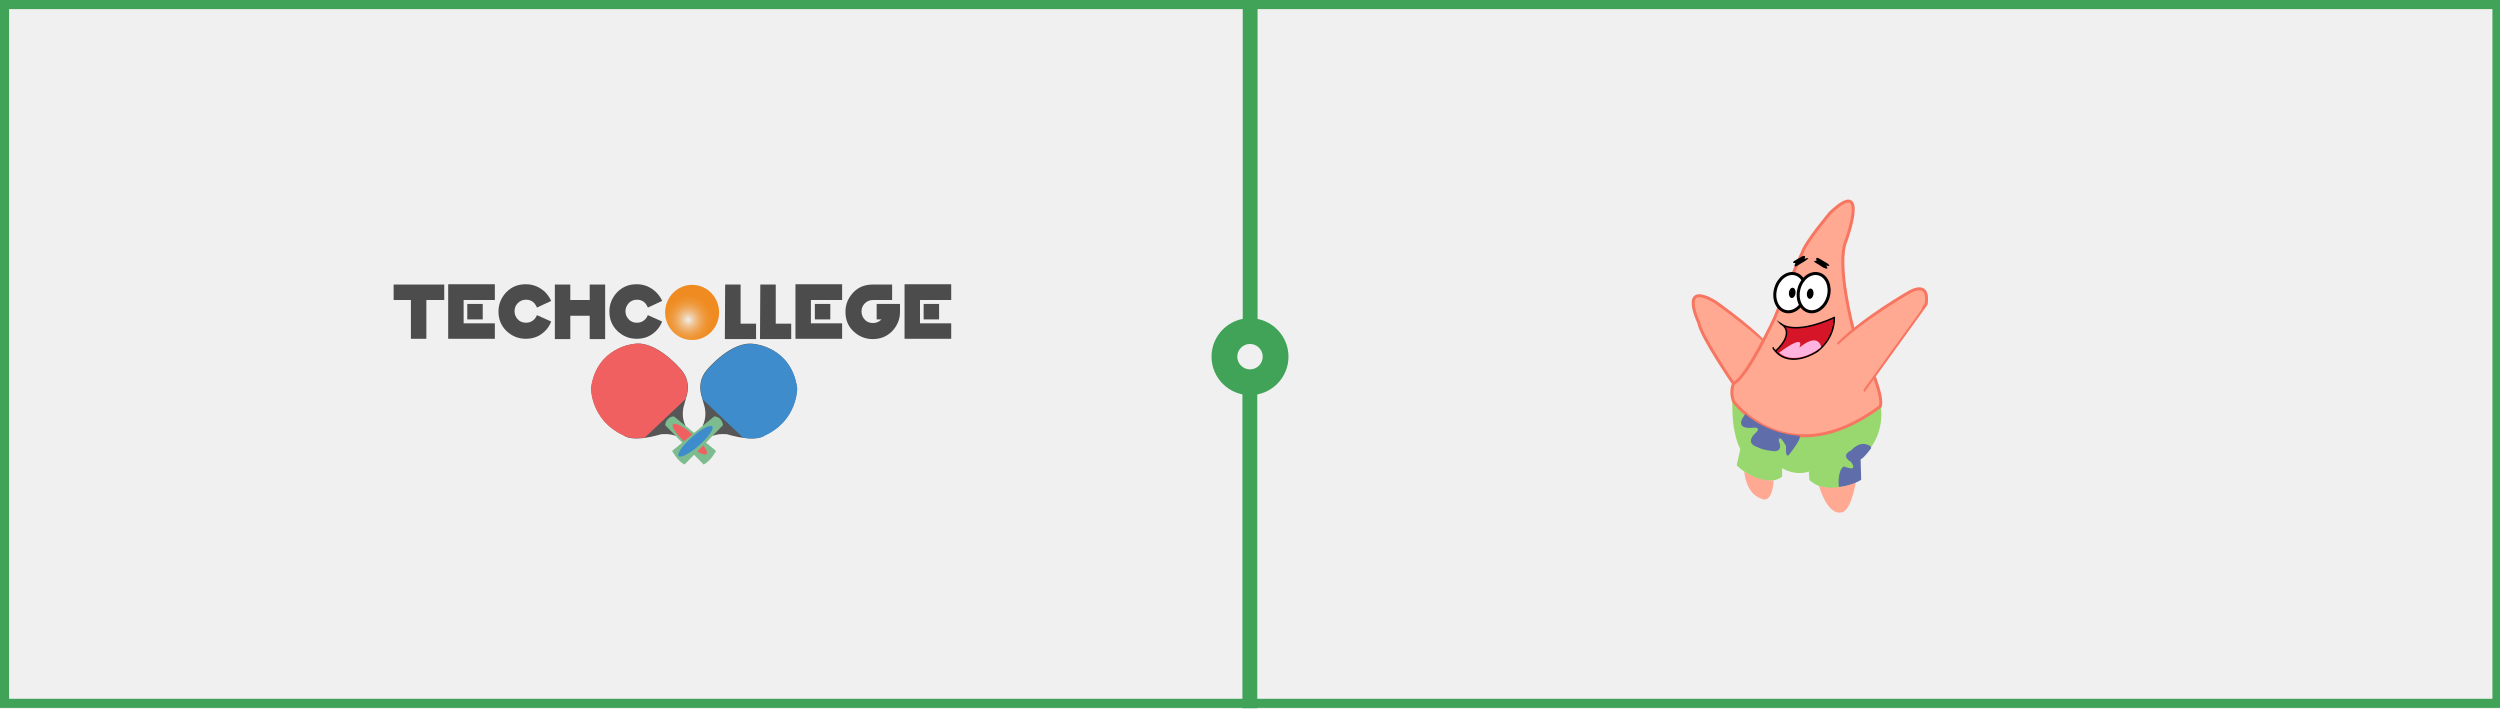
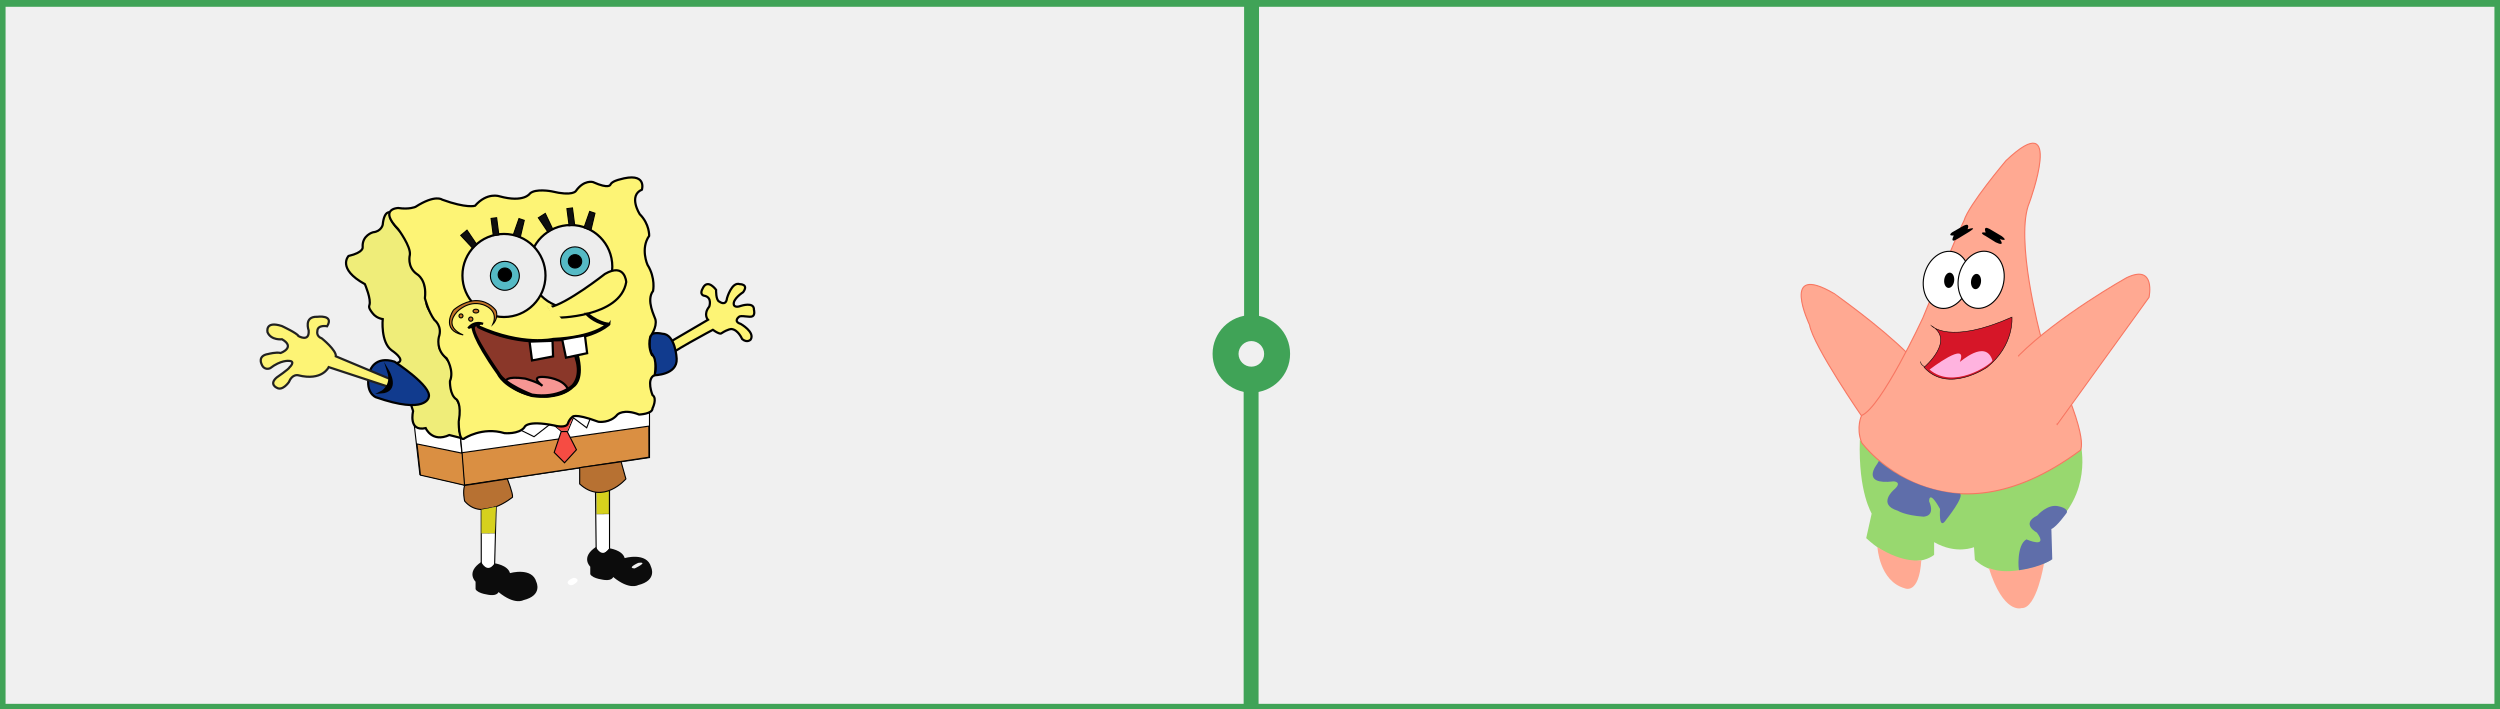
- <svg xmlns="http://www.w3.org/2000/svg" version="1.1" id="Layer_1" x="0px" y="0px" viewBox="0 0 825 233.7" style="enable-background:new 0 0 825 233.7;" xml:space="preserve">
+ <svg xmlns="http://www.w3.org/2000/svg" version="1.1" x="0px" y="0px" viewBox="0 0 2245.2 636" style="enable-background:new 0 0 2245.2 636;" xml:space="preserve">
  <style type="text/css">
- 	.st0{fill:none;stroke:#40A357;stroke-width:3;stroke-miterlimit:10;}
+ 	.st0{fill:none;stroke:#40A357;stroke-width:10;stroke-miterlimit:10;}
	.st1{fill:#40A357;}
- 	.st2{fill:#565656;}
- 	.st3{fill:#F06060;}
- 	.st4{fill:#7DBC8E;}
- 	.st5{fill:#3F8CCC;}
- 	.st6{fill:#4C4C4C;}
- 	.st7{fill:url(#SVGID_1_);}
- 	.st8{opacity:8.000000e-02;fill:#333333;enable-background:new    ;}
- 	.st9{fill:#FFFFFF;stroke:#000000;stroke-miterlimit:10;}
- 	.st10{fill:#98D86F;}
- 	.st11{fill:#FFA992;stroke:#F77661;stroke-miterlimit:10;}
- 	.st12{fill:#FFA992;}
- 	.st13{fill:#D61628;stroke:#000000;stroke-width:0.5;stroke-miterlimit:10;}
- 	.st14{fill:#FFB3DF;}
- 	.st15{fill:#5F6EAA;}
- 	.st16{fill:none;stroke:#000000;stroke-width:0.5;stroke-miterlimit:10;}
+ 	.st2{fill:#98D86F;}
+ 	.st3{fill:#FFA992;stroke:#F77661;stroke-miterlimit:10;}
+ 	.st4{fill:#FFA992;}
+ 	.st5{fill:#FFFFFF;stroke:#000000;stroke-miterlimit:10;}
+ 	.st6{fill:#D61628;stroke:#000000;stroke-width:0.5;stroke-miterlimit:10;}
+ 	.st7{fill:#FFB3DF;}
+ 	.st8{fill:#5F6EAA;}
+ 	.st9{fill:none;stroke:#000000;stroke-width:0.5;stroke-miterlimit:10;}
+ 	.st10{fill:#FFFFFF;}
+ 	.st11{fill:#FDF475;stroke:#000000;stroke-width:2;stroke-miterlimit:10;}
+ 	.st12{fill:#113B8E;stroke:#000000;stroke-width:2;stroke-miterlimit:10;}
+ 	.st13{fill:#EFED79;stroke:#000000;stroke-width:2;stroke-miterlimit:10;}
+ 	.st14{fill:#DA8F42;stroke:#000000;stroke-miterlimit:10;}
+ 	.st15{fill:#F64C43;}
+ 	.st16{fill:#F64C43;stroke:#000000;stroke-miterlimit:10;}
+ 	.st17{fill:#EDEDED;stroke:#000000;stroke-width:2;stroke-miterlimit:10;}
+ 	.st18{fill:#55BAC5;stroke:#000000;stroke-miterlimit:10;}
+ 	.st19{stroke:#000000;stroke-miterlimit:10;}
+ 	.st20{fill:#0F0F0F;stroke:#000000;stroke-miterlimit:10;}
+ 	.st21{fill:#FDF475;}
+ 	.st22{fill:#C37427;stroke:#000000;stroke-miterlimit:10;}
+ 	.st23{fill:#8A3729;stroke:#000000;stroke-miterlimit:10;}
+ 	.st24{fill:#F69693;stroke:#000000;stroke-width:2;stroke-miterlimit:10;}
+ 	.st25{fill:#0F0F0F;stroke:#000000;stroke-width:2;stroke-miterlimit:10;}
+ 	.st26{fill:#FFFFFF;stroke:#000000;stroke-width:2;stroke-miterlimit:10;}
+ 	.st27{fill:#D6D11D;stroke:#262626;stroke-width:0.25;stroke-miterlimit:10;}
+ 	.st28{fill:#0C0C0C;}
+ 	.st29{fill:#B77132;stroke:#000000;stroke-miterlimit:10;}
+ 	.st30{fill:#EFEFEF;}
+ 	.st31{fill:#FDF475;stroke:#212121;stroke-width:2;stroke-miterlimit:10;}
+ 	.st32{fill:#113B8E;}
+ 	.st33{stroke:#000000;stroke-width:2;stroke-miterlimit:10;}
</style>
-   <rect x="1.5" y="1.5" class="st0" width="822.5" height="230.6" />
-   <g>
+   <g id="Layer_1">
+     <rect x="0" y="1.1" class="st0" width="2245.2" height="636" />
    <g>
-       <path class="st1" d="M412.5,113.1c0.9,0,1.7,0.1,2.5,0.2V2.2h-4.9v111.2C410.9,113.2,411.6,113.1,412.5,113.1z" />
-       <path class="st1" d="M412.5,122.7c-0.9,0-1.7-0.1-2.5-0.2v111.2h4.9V122.4C414.2,122.5,413.4,122.7,412.5,122.7z" />
+       <g>
+         <path class="st1" d="M1123.8,305.2c2.5,0,4.7,0.3,6.9,0.5V1h-13.4v305C1119.5,305.4,1121.4,305.2,1123.8,305.2z" />
+         <path class="st1" d="M1123.8,331.5c-2.5,0-4.7-0.3-6.9-0.5v305h13.4V330.7C1128.5,331,1126.3,331.5,1123.8,331.5z" />
+       </g>
+       <path class="st1" d="M1123.8,283c-19.2,0-34.8,15.6-34.8,34.8c0,19.2,15.6,34.8,34.8,34.8c19.2,0,34.8-15.6,34.8-34.8    C1158.7,298.6,1143,283,1123.8,283z M1123.8,329.3c-6.3,0-11.5-5.2-11.5-11.5s5.2-11.5,11.5-11.5c6.3,0,11.5,5.2,11.5,11.5    C1135.4,324.1,1130.2,329.3,1123.8,329.3z" />
    </g>
-     <path class="st1" d="M412.5,105c-7,0-12.7,5.7-12.7,12.7s5.7,12.7,12.7,12.7s12.7-5.7,12.7-12.7S419.5,105,412.5,105z M412.5,121.9   c-2.3,0-4.2-1.9-4.2-4.2c0-2.3,1.9-4.2,4.2-4.2c2.3,0,4.2,1.9,4.2,4.2S414.8,121.9,412.5,121.9z" />
-   </g>
-   <path class="st2" d="M226.2,140.4c0,0-1.7-2.9-0.4-6.9c1.7-5.8-0.4,0-0.4,0s4-6.2-0.6-11.5c0,0-8.1-9.8-15.6-8.5  c0,0-12.2,1-14.1,14.5c0,0-0.2,10.7,10.8,15.7c0,0,2.3,2.5,12.3-0.4c0,0,2.8-0.3,4.6,0.5L226.2,140.4z" />
-   <path class="st3" d="M226.3,131.6c0.2-0.7,0.1-0.7,0-0.4c0.8-2.3,1.3-5.8-1.6-9.2c0,0-8.1-9.8-15.6-8.5c0,0-12.2,1-14.1,14.5  c0,0-0.2,10.7,10.8,15.7c0,0,1.6,1.4,7,0.7L226.3,131.6z" />
-   <path class="st4" d="M236.3,148.8c0,0-1.7,3.3-4.1,4.5l-12.7-13c0,0,0.2-2.7,2.9-2.9L236.3,148.8z" />
-   <ellipse transform="matrix(0.6605 -0.7509 0.7509 0.6605 -31.5075 220.1147)" class="st3" cx="227.6" cy="144.9" rx="1.8" ry="7.4" />
-   <path class="st2" d="M231.9,140.4c0,0,1.7-2.9,0.4-6.9c-1.7-5.8,0.4,0,0.4,0s-4-6.2,0.6-11.5c0,0,8.1-9.8,15.6-8.5  c0,0,12.2,1,14.1,14.5c0,0,0.2,10.7-10.8,15.7c0,0-2.3,2.5-12.3-0.4c0,0-2.8-0.3-4.6,0.5L231.9,140.4z" />
-   <path class="st5" d="M231.8,131.7c-0.2-0.7-0.1-0.7,0-0.4c-0.8-2.3-1.3-5.8,1.6-9.2c0,0,8.1-9.8,15.6-8.5c0,0,12.2,1,14.1,14.5  c0,0,0.2,10.7-10.8,15.7c0,0-1.6,1.4-7,0.7L231.8,131.7z" />
-   <path class="st4" d="M221.8,148.8c0,0,1.7,3.3,4.1,4.5l12.7-13c0,0-0.2-2.7-2.9-2.9L221.8,148.8z" />
-   <ellipse transform="matrix(0.7509 -0.6605 0.6605 0.7509 -38.9898 187.8759)" class="st5" cx="229.5" cy="145.6" rx="7.4" ry="1.8" />
-   <g>
-     <path class="st6" d="M140.7,99v12.8h-5.1V99h-5.7v-5.1h16.7V99H140.7z" />
-     <path class="st6" d="M153,106.7h10.3v5.1h-15.4v-18h15.4V99H153V106.7z M154.2,100.3h5.1v5.1h-5.1V100.3z" />
-     <path class="st6" d="M179.9,109.2c-1.8,1.8-3.9,2.6-6.4,2.6s-4.6-0.9-6.4-2.6c-1.8-1.8-2.6-3.9-2.6-6.4s0.9-4.6,2.6-6.4   c1.8-1.8,3.9-2.6,6.4-2.6s4.6,0.9,6.4,2.6c0.9,0.9,1.5,1.9,2,2.9l-4.7,2.2c-0.2-0.5-0.5-1-0.9-1.5c-0.8-0.8-1.7-1.1-2.7-1.1   c-1.1,0-2,0.4-2.7,1.1c-0.8,0.8-1.1,1.7-1.1,2.7c0,1.1,0.4,2,1.1,2.7c0.7,0.8,1.7,1.1,2.7,1.1c1.1,0,2-0.4,2.7-1.1   c0.4-0.4,0.7-0.9,0.9-1.4l4.7,2.1C181.4,107.4,180.7,108.4,179.9,109.2z" />
-     <path class="st6" d="M183.1,93.9h5.1V99h6.4v-5.1h5.1v18h-5.1v-7.7h-6.4v7.7h-5.1V93.9z" />
-     <path class="st6" d="M216.5,109.2c-1.8,1.8-3.9,2.6-6.4,2.6s-4.6-0.9-6.4-2.6c-1.8-1.8-2.6-3.9-2.6-6.4s0.9-4.6,2.6-6.4   c1.8-1.8,3.9-2.6,6.4-2.6s4.6,0.9,6.4,2.6c0.9,0.9,1.6,1.9,2,2.9l-4.7,2.2c-0.2-0.5-0.5-1-0.9-1.5c-0.8-0.8-1.7-1.1-2.7-1.1   c-1.1,0-2,0.4-2.7,1.1c-0.7,0.8-1.1,1.7-1.1,2.7c0,1.1,0.4,2,1.1,2.7c0.7,0.8,1.7,1.1,2.7,1.1c1.1,0,2-0.4,2.7-1.1   c0.4-0.4,0.7-0.9,0.9-1.4l4.7,2.1C218,107.4,217.3,108.4,216.5,109.2z" />
-     <path class="st6" d="M239.3,93.9h5.1v12.9h5.1v5.1h-10.3L239.3,93.9L239.3,93.9z" />
-     <path class="st6" d="M250.9,93.9h5.1v12.9h5.1v5.1h-10.3L250.9,93.9L250.9,93.9z" />
-     <path class="st6" d="M267.6,106.7h10.3v5.1h-15.4v-18h15.4V99h-10.3V106.7z M268.9,100.3h5.1v5.1h-5.1V100.3z" />
-     <path class="st6" d="M288.1,99c-1.1,0-2,0.4-2.7,1.1c-0.8,0.8-1.1,1.7-1.1,2.7c0,1.1,0.4,2,1.1,2.7c0.7,0.8,1.7,1.1,2.7,1.1   s2-0.4,2.7-1.1l0.1-0.1h-1.6v-5.1h7.7v2.6c0,2.5-0.9,4.6-2.6,6.4c-1.8,1.8-3.9,2.6-6.4,2.6s-4.6-0.9-6.4-2.6s-2.6-3.9-2.6-6.4   s0.9-4.6,2.6-6.4s3.9-2.6,6.4-2.6h6.4V99H288.1z" />
-     <path class="st6" d="M303.6,106.7h10.3v5.1h-15.4v-18h15.4V99h-10.3V106.7z M304.8,100.3h5.1v5.1h-5.1V100.3z" />
-   </g>
-   <g>
-     <radialGradient id="SVGID_1_" cx="220.811" cy="369.514" r="9.092" gradientTransform="matrix(0.98 0 0 1 10.7341 -263.9936)" gradientUnits="userSpaceOnUse">
-       <stop offset="0" style="stop-color:#FFFFFF" />
-       <stop offset="8.510865e-02" style="stop-color:#FFEDD8" />
-       <stop offset="0.208" style="stop-color:#FFD5A7" />
-       <stop offset="0.335" style="stop-color:#FFC17D" />
-       <stop offset="0.462" style="stop-color:#FFB05B" />
-       <stop offset="0.591" style="stop-color:#FFA340" />
-       <stop offset="0.722" style="stop-color:#FF9A2D" />
-       <stop offset="0.857" style="stop-color:#FF9522" />
-       <stop offset="1" style="stop-color:#FF931E" />
-     </radialGradient>
-     <ellipse class="st7" cx="228.4" cy="103.1" rx="8.9" ry="9.1" />
-     <ellipse class="st8" cx="228.4" cy="103.1" rx="8.9" ry="9.1" />
-   </g>
-   <path class="st9" d="M341.3,447.1" />
-   <g>
-     <path class="st10" d="M571.7,131.9c0,0,21.1,25.6,48.8,1.1c0,0,2.7,11-6.8,18.5l0.2,6.9c0,0-9.9,6.2-16.8,0l-0.2-2.8   c0,0-3.9,1.7-8.8-1.1v2.8c0,0-5.6,4.9-15-3.7l1.2-5.4C574.4,148.2,571.3,143.7,571.7,131.9z" />
+     <path class="st2" d="M1670.3,395c0,0,85.8,104.1,198.4,4.5c0,0,11,44.7-27.6,75.2l0.8,28.1c0,0-40.2,25.2-68.3,0l-0.8-11.4   c0,0-15.9,6.9-35.8-4.5v11.4c0,0-22.8,19.9-61-15l4.9-22C1681.3,461.3,1668.7,443,1670.3,395z" />
    <g>
-       <path class="st11" d="M582.4,113c0,0-7.6,14.3-10,14.1c0,0-11-15.9-11.8-20.6c0,0-6.7-14,5.4-6.9C566,99.6,576,106.6,582.4,113z" />
-       <path class="st12" d="M584.6,115.3c0,0-7.6,14.3-10,14.1c0,0-11-15.9-11.8-20.6c0,0-6.7-14,5.4-6.9    C568.1,101.9,578.1,108.9,584.6,115.3z" />
-       <animateTransform accumulate="none" additive="replace" attributeName="transform" attributeType="XML" begin=".1" calcMode="linear" dur="1.1s" fill="remove" id="lines" repeatCount="indefinite" restart="always" type="translate" values="0,2;0,-2;0,2">
+       <path class="st3" d="M1713.8,318.1c0,0-30.9,58.1-40.7,57.3c0,0-44.7-64.6-48-83.7c0,0-27.2-56.9,22-28.1    C1647.1,263.7,1687.8,292.1,1713.8,318.1z" />
+       <path class="st4" d="M1722.7,327.5c0,0-30.9,58.1-40.7,57.3c0,0-44.7-64.6-48-83.7c0,0-27.2-56.9,22-28.1    C1655.6,273,1696.3,301.5,1722.7,327.5z" />
+       <animateTransform accumulate="none" additive="replace" attributeName="transform" attributeType="XML" begin=".1" calcMode="linear" dur="1.1s" fill="remove" id="lines" repeatCount="indefinite" restart="always" type="translate" values="0,6;0,-6;0,6">
			</animateTransform>
    </g>
-     <path class="st11" d="M611.6,108.8c0,0-5.8-21.6-2.4-29.4c0,0,7.9-21.6-5.2-9.2c0,0-8.3,9.8-9.3,13.3c0,0-1.4,2.6-9.1,21.5   c0,0-9.2,19.8-13.5,21.5c0,0-1.3,2.6,0,6c0,0,17.8,24.3,48.3,1.7C620.4,134.1,623,131.6,611.6,108.8z" />
-     <ellipse transform="matrix(0.2597 -0.9657 0.9657 0.2597 344.0742 642.022)" class="st9" cx="590.8" cy="96.6" rx="6.4" ry="5" />
-     <ellipse transform="matrix(0.2597 -0.9657 0.9657 0.2597 349.7879 649.4526)" class="st9" cx="598.5" cy="96.6" rx="6.4" ry="5" />
-     <path class="st13" d="M587.5,106.7c0,0,3.9,4.3,17.8-1.9c0,0,0.6,6.2-5.5,11.1c0,0-8.6,5.9-13.9,0   C586,115.8,592.9,109.9,587.5,106.7z" />
-     <path class="st12" d="M600.2,160.2c0,0,3.9,2.2,12.2-1c0,0-1.6,10.1-5,9.9C607.4,169.1,603.4,170.5,600.2,160.2z" />
-     <path class="st12" d="M575.6,155.6c0,0,0.4,7.5,6,9.1c0,0,3.2,1.6,3.7-6.2C585.3,158.5,581.4,159.3,575.6,155.6z" />
-     <path class="st14" d="M601,114.4c-0.5,1-8.7,6.5-13.9,2c0,0,8.7-6.7,6.7-1.7C593.8,114.8,599.5,109.5,601,114.4z" />
+     <path class="st3" d="M1832.5,301.1c0,0-23.6-87.8-9.8-119.5c0,0,32.1-87.8-21.1-37.4c0,0-33.7,39.8-37.8,54.1c0,0-5.7,10.6-37,87.4   c0,0-37.4,80.5-54.9,87.4c0,0-5.3,10.6,0,24.4c0,0,72.4,98.8,196.4,6.9C1868.3,403.9,1878.8,393.8,1832.5,301.1z" />
+     <ellipse transform="matrix(0.2597 -0.9657 0.9657 0.2597 1051.228 1874.015)" class="st5" cx="1747.9" cy="251.4" rx="26" ry="20.3" />
+     <ellipse transform="matrix(0.2597 -0.9657 0.9657 0.2597 1074.464 1904.282)" class="st5" cx="1779.3" cy="251.3" rx="26" ry="20.3" />
+     <path class="st6" d="M1734.5,292.5c0,0,15.9,17.5,72.4-7.7c0,0,2.4,25.2-22.4,45.1c0,0-35,24-56.5,0   C1728.4,329.5,1756.5,305.5,1734.5,292.5z" />
+     <path class="st4" d="M1786.1,510c0,0,15.9,8.9,49.6-4.1c0,0-6.5,41.1-20.3,40.2C1815.4,546.2,1799.2,551.9,1786.1,510z" />
+     <path class="st4" d="M1686.1,491.3c0,0,1.6,30.5,24.4,37c0,0,13,6.5,15-25.2C1725.6,503.1,1709.7,506.4,1686.1,491.3z" />
+     <path class="st7" d="M1789.4,323.8c-2,4.1-35.4,26.4-56.5,8.1c0,0,35.4-27.2,27.2-6.9C1760.1,325.5,1783.3,303.9,1789.4,323.8z" />
    <g>
-       <path class="st11" d="M615.3,128.5l20.3-28.1c0,0,1.6-7.5-5-4.3c0,0-15,8.4-23.8,17.2L615.3,128.5z" />
-       <path class="st12" d="M613.9,130.1l20.3-28.1c0,0,1.6-7.5-5-4.3c0,0-15,8.4-23.8,17.2L613.9,130.1z" />
-       <animateTransform accumulate="none" additive="replace" attributeName="transform" attributeType="XML" begin=".1" calcMode="linear" dur="1.1s" fill="remove" id="lines" repeatCount="indefinite" restart="always" type="translate" values="0,2;0,-2;0,2">
+       <path class="st3" d="M1847.5,381.2l82.5-114.2c0,0,6.5-30.5-20.3-17.5c0,0-61,34.1-96.8,69.9L1847.5,381.2z" />
+       <path class="st4" d="M1841.8,387.7l82.5-114.2c0,0,6.5-30.5-20.3-17.5c0,0-61,34.1-96.8,69.9L1841.8,387.7z" />
+       <animateTransform accumulate="none" additive="replace" attributeName="transform" attributeType="XML" begin=".1" calcMode="linear" dur="1.1s" fill="remove" id="lines" repeatCount="indefinite" restart="always" type="translate" values="0,6;0,-6;0,6">
			</animateTransform>
    </g>
-     <ellipse transform="matrix(0.1187 -0.9929 0.9929 0.1187 425.3194 672.3801)" cx="591.4" cy="96.6" rx="1.7" ry="1.1" />
-     <ellipse transform="matrix(0.1187 -0.9929 0.9929 0.1187 430.2388 678.5737)" cx="597.4" cy="96.9" rx="1.7" ry="1.1" />
-     <path class="st15" d="M575.5,137.3c0,0-3.8,4.7,3.7,3.8c0,0,2.1,0.1,0,1.9c0,0-3.7,3.2,0.9,4.6c0,0,1.5,1,5.6,1.3   c0,0,2.8,0.1,1.3-3.4c0,0-0.1-2.8,2.4,1.7c0,0-0.4,5.1,1.4,2.3c0,0,4-5,3-5.7c0,0-9.7-0.2-17.9-7.2" />
-     <path class="st15" d="M608.5,153.9c0,0,5,2.2,2.3-1.5c0,0-3.7-1.9,0.1-3.8c0,0,2.3-2.7,4.8-2c0,0,2.1,0.4,1.7,1.4   c0,0-2.2,3.1-3.4,3.6l0.2,6.7c0,0-2.3,1.7-7.3,2.4C606.7,160.8,606.3,155.1,608.5,153.9" />
-     <path d="M599.5,86.1c0,0-0.7-1.6,0.8-0.8l2.7,1.6c0,0,1.8,1.3-0.4,0.7c0,0,1.4,1.8-0.9,0.7l-2.4-1.5   C599.4,86.9,597.7,85.9,599.5,86.1z ">
+     <ellipse transform="matrix(0.1187 -0.9929 0.9929 0.1187 1292.83 1959.915)" cx="1750.5" cy="251.7" rx="6.9" ry="4.5" />
+     <ellipse transform="matrix(0.1187 -0.9929 0.9929 0.1187 1312.977 1984.824)" cx="1774.6" cy="252.8" rx="6.9" ry="4.5" />
+     <path class="st8" d="M1685.7,416.9c0,0-15.4,19.1,15,15.4c0,0,8.5,0.4,0,7.7c0,0-15,13,3.7,18.7c0,0,6.1,4.1,22.8,5.3   c0,0,11.4,0.4,5.3-13.8c0,0-0.4-11.4,9.8,6.9c0,0-1.6,20.7,5.7,9.4c0,0,16.3-20.3,12.2-23.2c0,0-39.4-0.8-72.8-29.3" />
+     <path class="st8" d="M1819.9,484.4c0,0,20.3,8.9,9.4-6.1c0,0-15-7.7,0.4-15.4c0,0,9.4-11,19.5-8.1c0,0,8.5,1.6,6.9,5.7   c0,0-8.9,12.6-13.8,14.6l0.8,27.2c0,0-9.4,6.9-29.7,9.8C1812.6,512.5,1810.9,489.3,1819.9,484.4" />
+     <path d="M1783.3,208.8c0,0-2.8-6.5,3.3-3.3l11,6.5c0,0,7.3,5.3-1.6,2.8c0,0,5.7,7.3-3.7,2.8l-9.8-6.1   C1782.9,212,1776,208,1783.3,208.8z ">
      <animateTransform accumulate="none" additive="replace" attributeName="transform" attributeType="XML" begin=".1" calcMode="linear" dur="1.2s" fill="remove" id="lines" repeatCount="indefinite" restart="always" type="translate" values="0,1;2,0;0,1">
			</animateTransform>
    </path>
-     <path d="M595.5,85.4c0,0,0.7-1.5-0.8-0.8l-2.6,1.5c0,0-1.1,0.8,0.4,0.7c0,0-1.1,2,0.9,0.7l2.3-1.4   C595.6,86.1,598.2,84.6,595.5,85.4z ">
+     <path d="M1767,205.9c0,0,2.8-6.1-3.3-3.3l-10.6,6.1c0,0-4.5,3.3,1.6,2.8c0,0-4.5,8.1,3.7,2.8l9.4-5.7   C1767.4,208.8,1778,202.7,1767,205.9z ">
      <animateTransform accumulate="none" additive="replace" attributeName="transform" attributeType="XML" begin=".1" calcMode="linear" dur="1.2s" fill="remove" id="lines" repeatCount="indefinite" restart="always" type="translate" values="-0,1;-2,0;0,1">
			</animateTransform>
    </path>
-     <path class="st16" d="M585.1,114.6c0.1,0.3-0.1,0.5,0.9,1.2" />
+     <path class="st9" d="M1724.8,324.7c0.4,1.2-0.4,2,3.7,4.9" />
+     <g id="Layer_19">
+       <path class="st10" d="M514.2,519.3c-2.1,0.9-5.8,2.9-3.9,5.1c1.1,1.3,3,1.5,4.5,0.7c2.5-1.4,6.1-4,2.3-5.8    C516.2,518.9,515.1,518.9,514.2,519.3z" />
+     </g>
+     <path class="st5" d="M296.3,472.1" />
+     <g>
+       <path class="st11" d="M595.5,310.8l40.3-23.6c0,0-4.5-4.8,1.2-11.9c0,0,2.8-7.9-4-9.6c0,0-5.9-0.2-1.4-7.7   c4.5-7.5,11.5,2.3,11.5,2.3s-0.3,9.6,3,10.6c0,0,5.9,4.6,6.8-3.1c0,0,4.3-15.1,11.5-12.6c0,0,8.3-0.1,3,7.2c0,0-9.9,6.3-8.3,11.5   c0,0,0.9,2.9,6.3,0.8c0,0,12-4,11.7,3.5c0,0,1.2,4.4-1.2,5.8c-2.4,1.5-10.4-1.3-12.3,0.6c0,0-5.4,4,1.6,6.3c0,0,13,7.3,9,14   c0,0-3,3.5-7.7-0.4c0,0-3.5-8.4-9.6-9c0,0-2.8-0.2-9,3.8c0,0-0.9,1.7-7.7-3.1c0,0-40.2,21.3-43.3,26.1L595.5,310.8z" />
+       <animateTransform id="one1" attributeName="transform" dur="0.2s" type="rotate" from="0 595 310" to="20 595 310" begin="0s;four4.end" />
+       <animateTransform id="two2" attributeName="transform" dur="0.2s" type="rotate" from="20 595 310" to="0 595 310" begin="one1.end" />
+       <animateTransform id="three3" attributeName="transform" dur="0.2s" type="rotate" from="0 595 310" to="-10 595 310" begin="two2.end" />
+       <animateTransform id="four4" attributeName="transform" dur="0.2s" type="rotate" from="-10 595 310" to="0 595 310" begin="three3.end" />
+     </g>
+     <polygon class="st5" points="413.1,390.2 417.8,435.6 377.1,426.2 371.8,379.6  " />
+     <polygon class="st5" points="583.3,365.6 583.3,410.9 417.7,435.6 413,386.2  " />
+     <path class="st12" d="M587.4,337c0,0,21,0,20.3-14.8c0,0-1-22.3-13-22.5c0,0-9.7-2.3-10.7,2.4c0,0-1.5,8.6,0,12.5   C583.9,314.7,591.9,327.4,587.4,337z" />
+     <path class="st13" d="M415.4,393.7c0,0-3-6-3-8s1.8-10.5,2.2-18.5c0,0-7.7-14.7-8.3-18c0,0,2-18,0-20.7c0,0-13.3-14.7-12-18.7   c0,0,5.3-11.3-0.1-20c0,0-11.9-12-11.2-18.7c0,0-0.7-20-4.7-23.3c0,0-12-7.3-9.3-20c0,0-0.7-13.3-6.7-17.3c0,0-14.7-12.3-11.8-19.8   c0,0-5.5-2.2-6.8,11.2c0,0-1.3,6-8.7,6.7c0,0-10,2.7-9.3,13.3c0,0,1.3,4.7-12.7,8c0,0-10.7,11.3,14.7,25.3c0,0,6,13.8,4,19   c-0.9,2.4,1.4,5.1,3,7.2c1.6,2.1,4.4,4.3,9,5.2c0,0-2,20.7,8,28c0,0,13.3,8.7,5.3,11.3l14,43.3c0,0-4.7,18.7,11.3,15.3   c0,0,5.7,13.3,21.2,6.2L415.4,393.7z" />
+     <path class="st12" d="M354.3,324.8c0,0,34.3,22.3,30.7,32c0,0-2.3,15.7-47.3,0c0,0-11.3-4-5.3-24   C332.3,332.8,336.6,319.2,354.3,324.8z" />
+     <polygon class="st14" points="582.7,382.7 582.8,410.6 416.8,435.7 414.6,406.6  " />
+     <g id="Layer_15">
+       <polygon class="st5" points="532.3,370.1 526.9,384.2 514.9,375.2 509.9,387.2 503.9,387.2 495.3,380 479.6,392.2 454.6,379.8    " />
+       <polygon class="st15" points="515.1,373.4 509.6,386.9 504.1,386.9 490.1,375.9   " />
+     </g>
+     <g id="Layer_14">
+       <polygon class="st16" points="504,387.6 509.4,387.6 517.7,403.9 507,415.6 497.7,406.3   " />
+     </g>
+     <path class="st11" d="M417.1,393.7c0,0,16-10.7,36-4.7c0,0,12.6,1.2,17.8-5.1c0,0,1-7,27.3-1.7c1.3,0.3,1.3,0.3,1.3,0.3   s9,2.1,10.5-2.2c1.5-4.3,3.8-5.6,3.8-5.6s0.7-4.4,23.7,4.1c0,0,10.5,1.5,17-6.5c0,0,5.5-5.5,19.5,0c0,0,12-0.5,12-5.5   c0,0,4.5-9,0-12c0,0-6-14.5,2-18c0,0,2.5-15.5-2.5-18c0,0-4-7-1.5-16.5c0,0,6.4-8.4,4.6-15.5c-0.6-2.5-8.6-17-2.1-25.5   c0,0,2.5-11.5-5-23.5c0,0-6.5-14.5,1.5-26c0,0,0.5-10.5-8.5-19.5c0,0-10.5-16.5,2-22c0,0,5-16.5-20.5-9c0,0-6.5,1.5-7.8,4.5   c0,0-1,4.3-15.7-2.3c0,0-8-2.3-15.3,8c0,0-2.7,5-22,0.3c0,0-14.3-2.7-19.3,2c0,0-5.3,8.5-27.3,2.5c0,0-11-4-22,8.5   c0,0-7.5,2.5-29.5-5.5c0,0-6-5-24,6.5c0,0-5.5,2.5-15.5,1c0,0-18,0.5,0,19c0,0,11.5,15.5,10.5,23c0,0-3,11,6.5,17.5c0,0,9,5,7,21.5   c0,0,3,12,8.5,19.5c0,0,7.5,5.5,4,15.5c0,0-3,11.5,7,19c0,0,7,11,3,20.5c0,0-0.5,12.5,6,16.5c0,0,4.5,4,2,19   C411.8,377.9,411.8,397.7,417.1,393.7z" />
+     <circle class="st17" cx="512.6" cy="239.4" r="37.3" />
+     <circle class="st17" cx="452.6" cy="247.4" r="37.3" />
+     <circle class="st18" cx="453.4" cy="247.7" r="13" />
+     <circle class="st18" cx="516.4" cy="234.7" r="13" />
+     <circle class="st19" cx="453.4" cy="246.7" r="6" />
+     <circle class="st19" cx="516.4" cy="234.7" r="6" />
+     <polygon class="st20" points="424.4,222.8 428,219.4 419.4,206.7 413.8,211.4  " />
+     <polygon class="st20" points="461,210.9 467.2,213.1 470.8,197.9 466.1,196.3  " />
+     <rect x="442" y="195.8" transform="matrix(0.9917 -0.1289 0.1289 0.9917 -22.5318 58.9864)" class="st20" width="5" height="15.5" />
+     <rect x="510.1" y="187" transform="matrix(0.9917 -0.1289 0.1289 0.9917 -20.8285 67.6917)" class="st20" width="5" height="15.5" />
+     <polygon class="st20" points="492.1,208.4 496.3,205.6 489.7,191.7 483.5,195.6  " />
+     <polygon class="st20" points="524.5,204.5 530.7,206.7 534.3,191.5 529.6,189.9  " />
+     <g>
+       <path class="st11" d="M499.3,285.4c0,0,57.7,0,63.1-32.1c0,0-1-17.7-19.1-7.3c0,0-34.7,27.3-50,30L499.3,285.4z" />
+       <polygon class="st21" points="494.6,274.4 493.4,272.6 490.2,273.1 499.2,289.7 505.5,288   " />
+     </g>
+     <path class="st21" d="M413.8,299.9c0,0-11.1-4.8-9.4-12.2c0,0,9.3-22,29.3-15.3c0,0,18.4,4.8,8.8,18.9L413.8,299.9z" />
+     <path class="st22" d="M416,300.8c0,0-18.5-6.5-5.5-20.8c0,0,9.8-10.5,22.8-6.5c0,0,15.3,4,9.3,17.8c0,0,5.5-5.5,2.8-12.5   c0,0-6-8.5-17-8.8c0,0-9.5-1-21,8.3C407.3,278.3,394.8,296.6,416,300.8z" />
+     <circle class="st22" cx="414" cy="283.7" r="1.8" />
+     <ellipse class="st22" cx="427.4" cy="279.4" rx="2.6" ry="1.7" />
+     <circle class="st22" cx="422.8" cy="286.6" r="1.9" />
+     <path class="st23" d="M424.8,293.2c0,0,0.9,6.3,4.8,13.6c4,7.4,19.5,34.4,25.2,36.4c5.7,2,20.6,16.7,42.4,12.1   c0,0,21.3-0.9,23.3-22.4l-6-29.2c0,0-33.6,3.1-35.3,2.8c0,0-31.8-3.8-33.8-6.3c0,0-15.1-5.2-15.7-7.5l-1.6-1.3L424.8,293.2z" />
+     <g>
+       <path class="st24" d="M510.2,349.8c0,0-12.8,7.3-22.1,6.1c0,0-21,1.3-33.7-13.7c0,0-0.4-4.8,17.3-2.2c0,0,11.3,3.1,15.5,6.5    c0,0-12.6-9.1,2.1-7.9C489.3,338.6,506.1,339.6,510.2,349.8z" />
+       <path class="st25" d="M527.7,281.9h-1.2c0,0,6,7.3,18,9.8c0,0-11.3,11-47.7,12.7c0,0-27.3,6.5-67-11.3c0,0-0.6-3.3,4-2.3    c0,0-7.6-3.3-13.3,4c0,0,1.4-1.3,3.9-1.1c0,0-0.6,9.3,22.9,42.3c0,0,4.9,12,29.9,19.5c0,0,24.6,4.7,37.9-8.5c0,0,8.6-4.9,4.5-24.8    l-4-17.3h-2.3l4,17.5c0,0,5.4,14-3,23.6c0,0-12.4,12.2-36.5,8.4c0,0-24.1-9-29.7-19.2c0,0-25.8-36.7-22.3-41.9    c0,0,1.3-1.9,2.7-1.2c0,0,0.5,1.2,1,1.7c0,0,31.7,17.2,67.5,11.8c0,0,30.7,1.2,49.7-13.8l0.8-1.2    C547.5,290.9,540,291.3,527.7,281.9z" />
+       <polygon class="st26" points="525.3,301.2 527.3,317.2 508.3,321.2 504.9,304.9   " />
+     </g>
+     <polygon class="st26" points="475.6,306.8 496.2,306.1 496.7,320.1 477.8,323.7  " />
+     <polygon class="st14" points="374.5,398.7 415,407 417.2,435.8 377.6,426.7  " />
+     <g id="Layer_17">
+       <g>
+         <g>
+           <path class="st5" d="M534.8,442.2l0.6,51.1c0,0,1.5,11.5,12,0v-52.5C547.4,440.8,543.4,442.2,534.8,442.2z" />
+           <polygon class="st27" points="535.7,441.6 535.7,461.7 546.9,461.6 546.9,438.6     " />
+         </g>
+         <path class="st28" d="M535.2,491.2c0,0,5.3,11.2,12,1.2c0,0,11.8,1.5,13.8,8.8c0,0,20-5.7,23.7,8c0,0,6,12-11.7,16.3     c0,0-7.7,4.7-22.3-7.3c0,0-1,3.3-7.3,2.7c0,0-11.3-1-13.3-5.3v-6.7C530,508.8,521.2,500.5,535.2,491.2z" />
+       </g>
+       <path class="st29" d="M557.8,414.7l4.3,15.4c0,0-20.5,24-41.5,4.5V420L557.8,414.7z" />
+       <path class="st29" d="M455.6,430.1c0,0,5.2,12.9,4.7,16.4c0,0-27,22.5-43,3.5c0,0-2-8.5,0-14L455.6,430.1z" />
+       <path class="st30" d="M573.2,505.5c0,0-10.6,4.7-3.2,5C570,510.5,583.3,504.2,573.2,505.5z" />
+     </g>
+     <g id="Layer_18">
+       <g>
+         <g>
+           <path class="st5" d="M432.2,457.6v50c0,0,1.5,11.5,12,0l1.4-52.5C445.6,455,440.7,456.4,432.2,457.6z" />
+           <polygon class="st27" points="432.2,457.6 432.2,479 444.5,478.9 445.6,455     " />
+         </g>
+         <path class="st28" d="M432.2,504.7c0,0,5.3,11.2,12,1.2c0,0,11.8,1.5,13.8,8.8c0,0,20-5.7,23.7,8c0,0,6,12-11.7,16.3     c0,0-7.7,4.7-22.3-7.3c0,0-1,3.3-7.3,2.7c0,0-11.3-1-13.3-5.3v-6.7C427,522.3,418.2,514,432.2,504.7z" />
+       </g>
+     </g>
+     <path class="st11" d="M339.6,363.8" />
+     <g>
+       <path class="st31" d="M362.1,345.3c0,0,4.3,3.8,0,6.4l-66.9-22c0,0-5.7,12.8-27.5,7.3c0,0-5.2-1.4-8.3,6.2c0,0-5.7,8.3-10.9,5   c0,0-7.1-3.1,0-9.2c0,0,11.1-7.6,11.6-9.2c0,0,5.9-5.5-0.7-5.7c0,0-7.1-0.9-16.8,6.6c0,0-5.5,2.6-7.8-4c0,0-3.6-7.3,6.2-8.8   c0,0,6.9-1.9,11.1-0.9c0,0,13.7-5,1.2-12.3c0,0-9.7,1.2-13-6.2c0,0-2.8-10.7,12.8-5.7c0,0,14.2,6.6,14.9,9c0,0,10,5.9,9.2-5   c0,0-4.7-12.8,7.8-12.3c0,0,15.2-2.1,8.8,8.5c0,0-8.8-1.7-8.8,4.5c0,0-1.2,4.5,4,6.4c0,0,13.3,10.7,12.6,16.1L362.1,345.3z" />
+       <animateTransform id="one" attributeName="transform" dur="0.2s" type="rotate" from="0 362 345" to="20 362 345" begin="0s;four.end" />
+       <animateTransform id="two" attributeName="transform" dur="0.2s" type="rotate" from="20 362 345" to="0 362 345" begin="one.end" />
+       <animateTransform id="three" attributeName="transform" dur="0.2s" type="rotate" from="0 362 345" to="-20 362 345" begin="two.end" />
+       <animateTransform id="four" attributeName="transform" dur="0.2s" type="rotate" from="-20 362 345" to="0 362 345" begin="three.end" />
+     </g>
+     <g>
+       <path class="st32" d="M370,340.6c0,0,19.2,18.5-4.7,17l-26.9-4.2c0,0,22.1-3.3,7.2-26.8L370,340.6z" />
+       <path class="st33" d="M348.7,333.5c0,0,10.4,17.8-6.7,19C342,352.5,353.1,347.1,348.7,333.5z" />
+     </g>
  </g>
+   <g id="Layer_2">
+ </g>
</svg>
